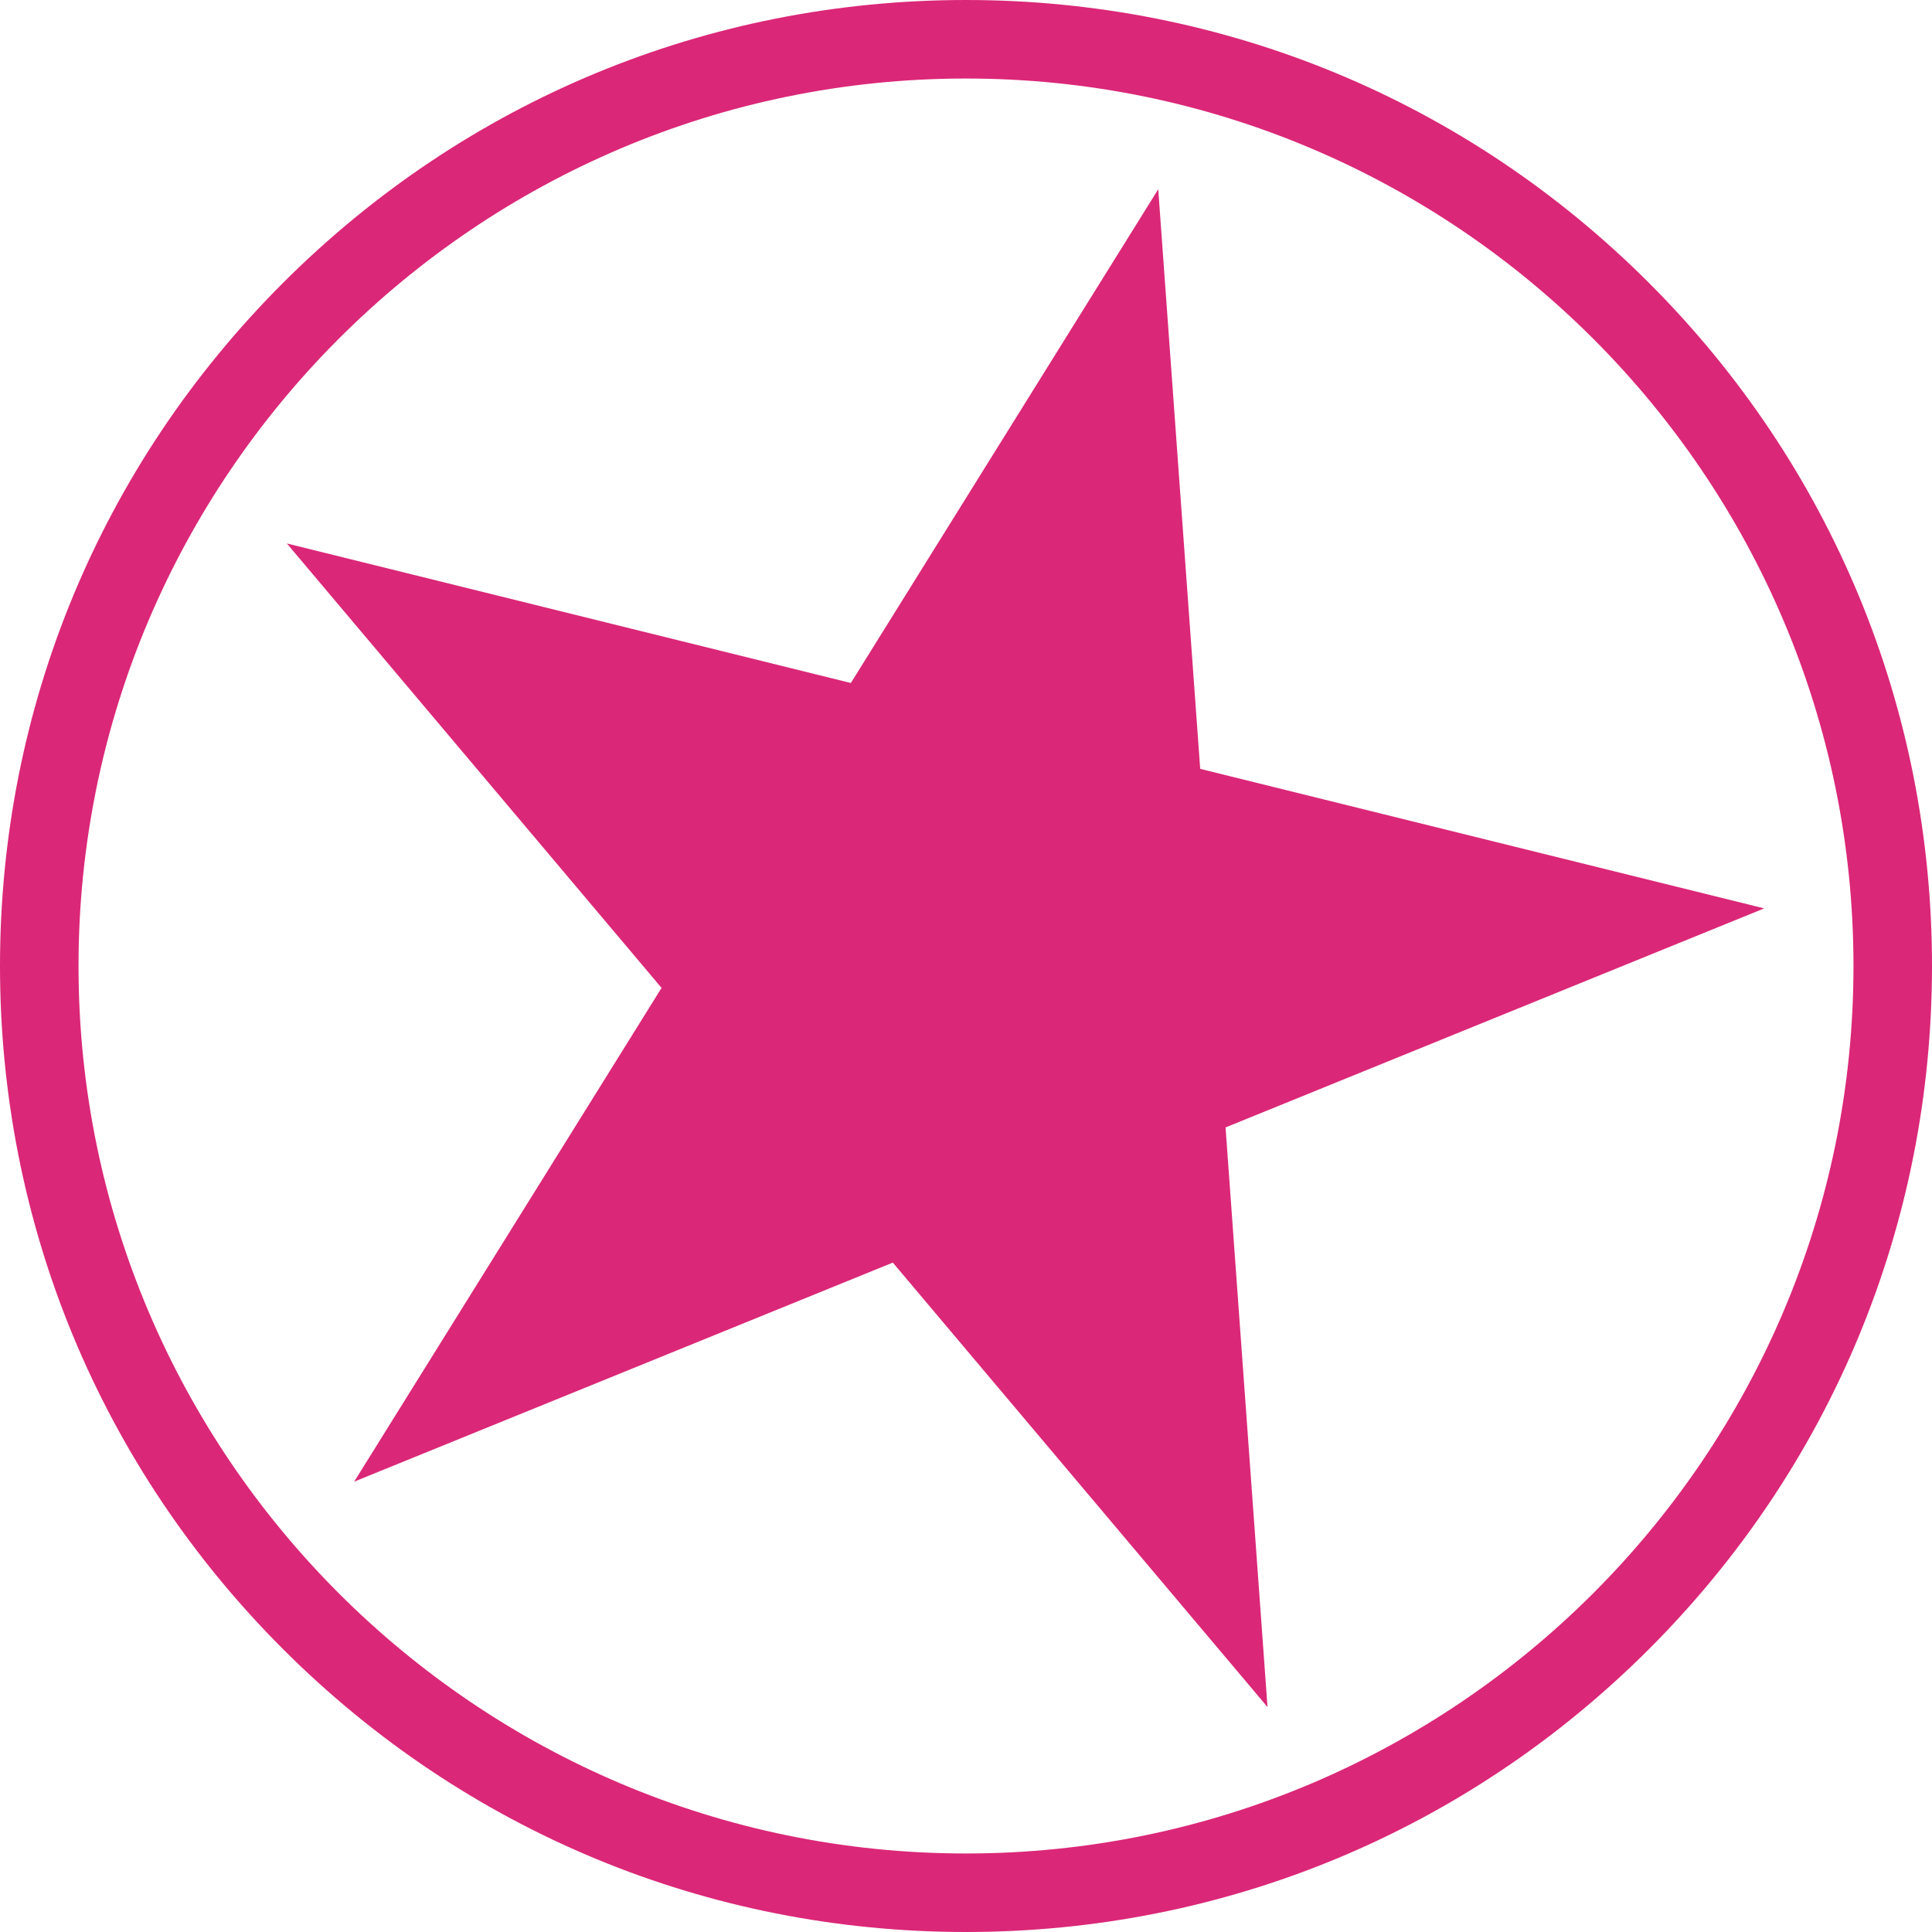
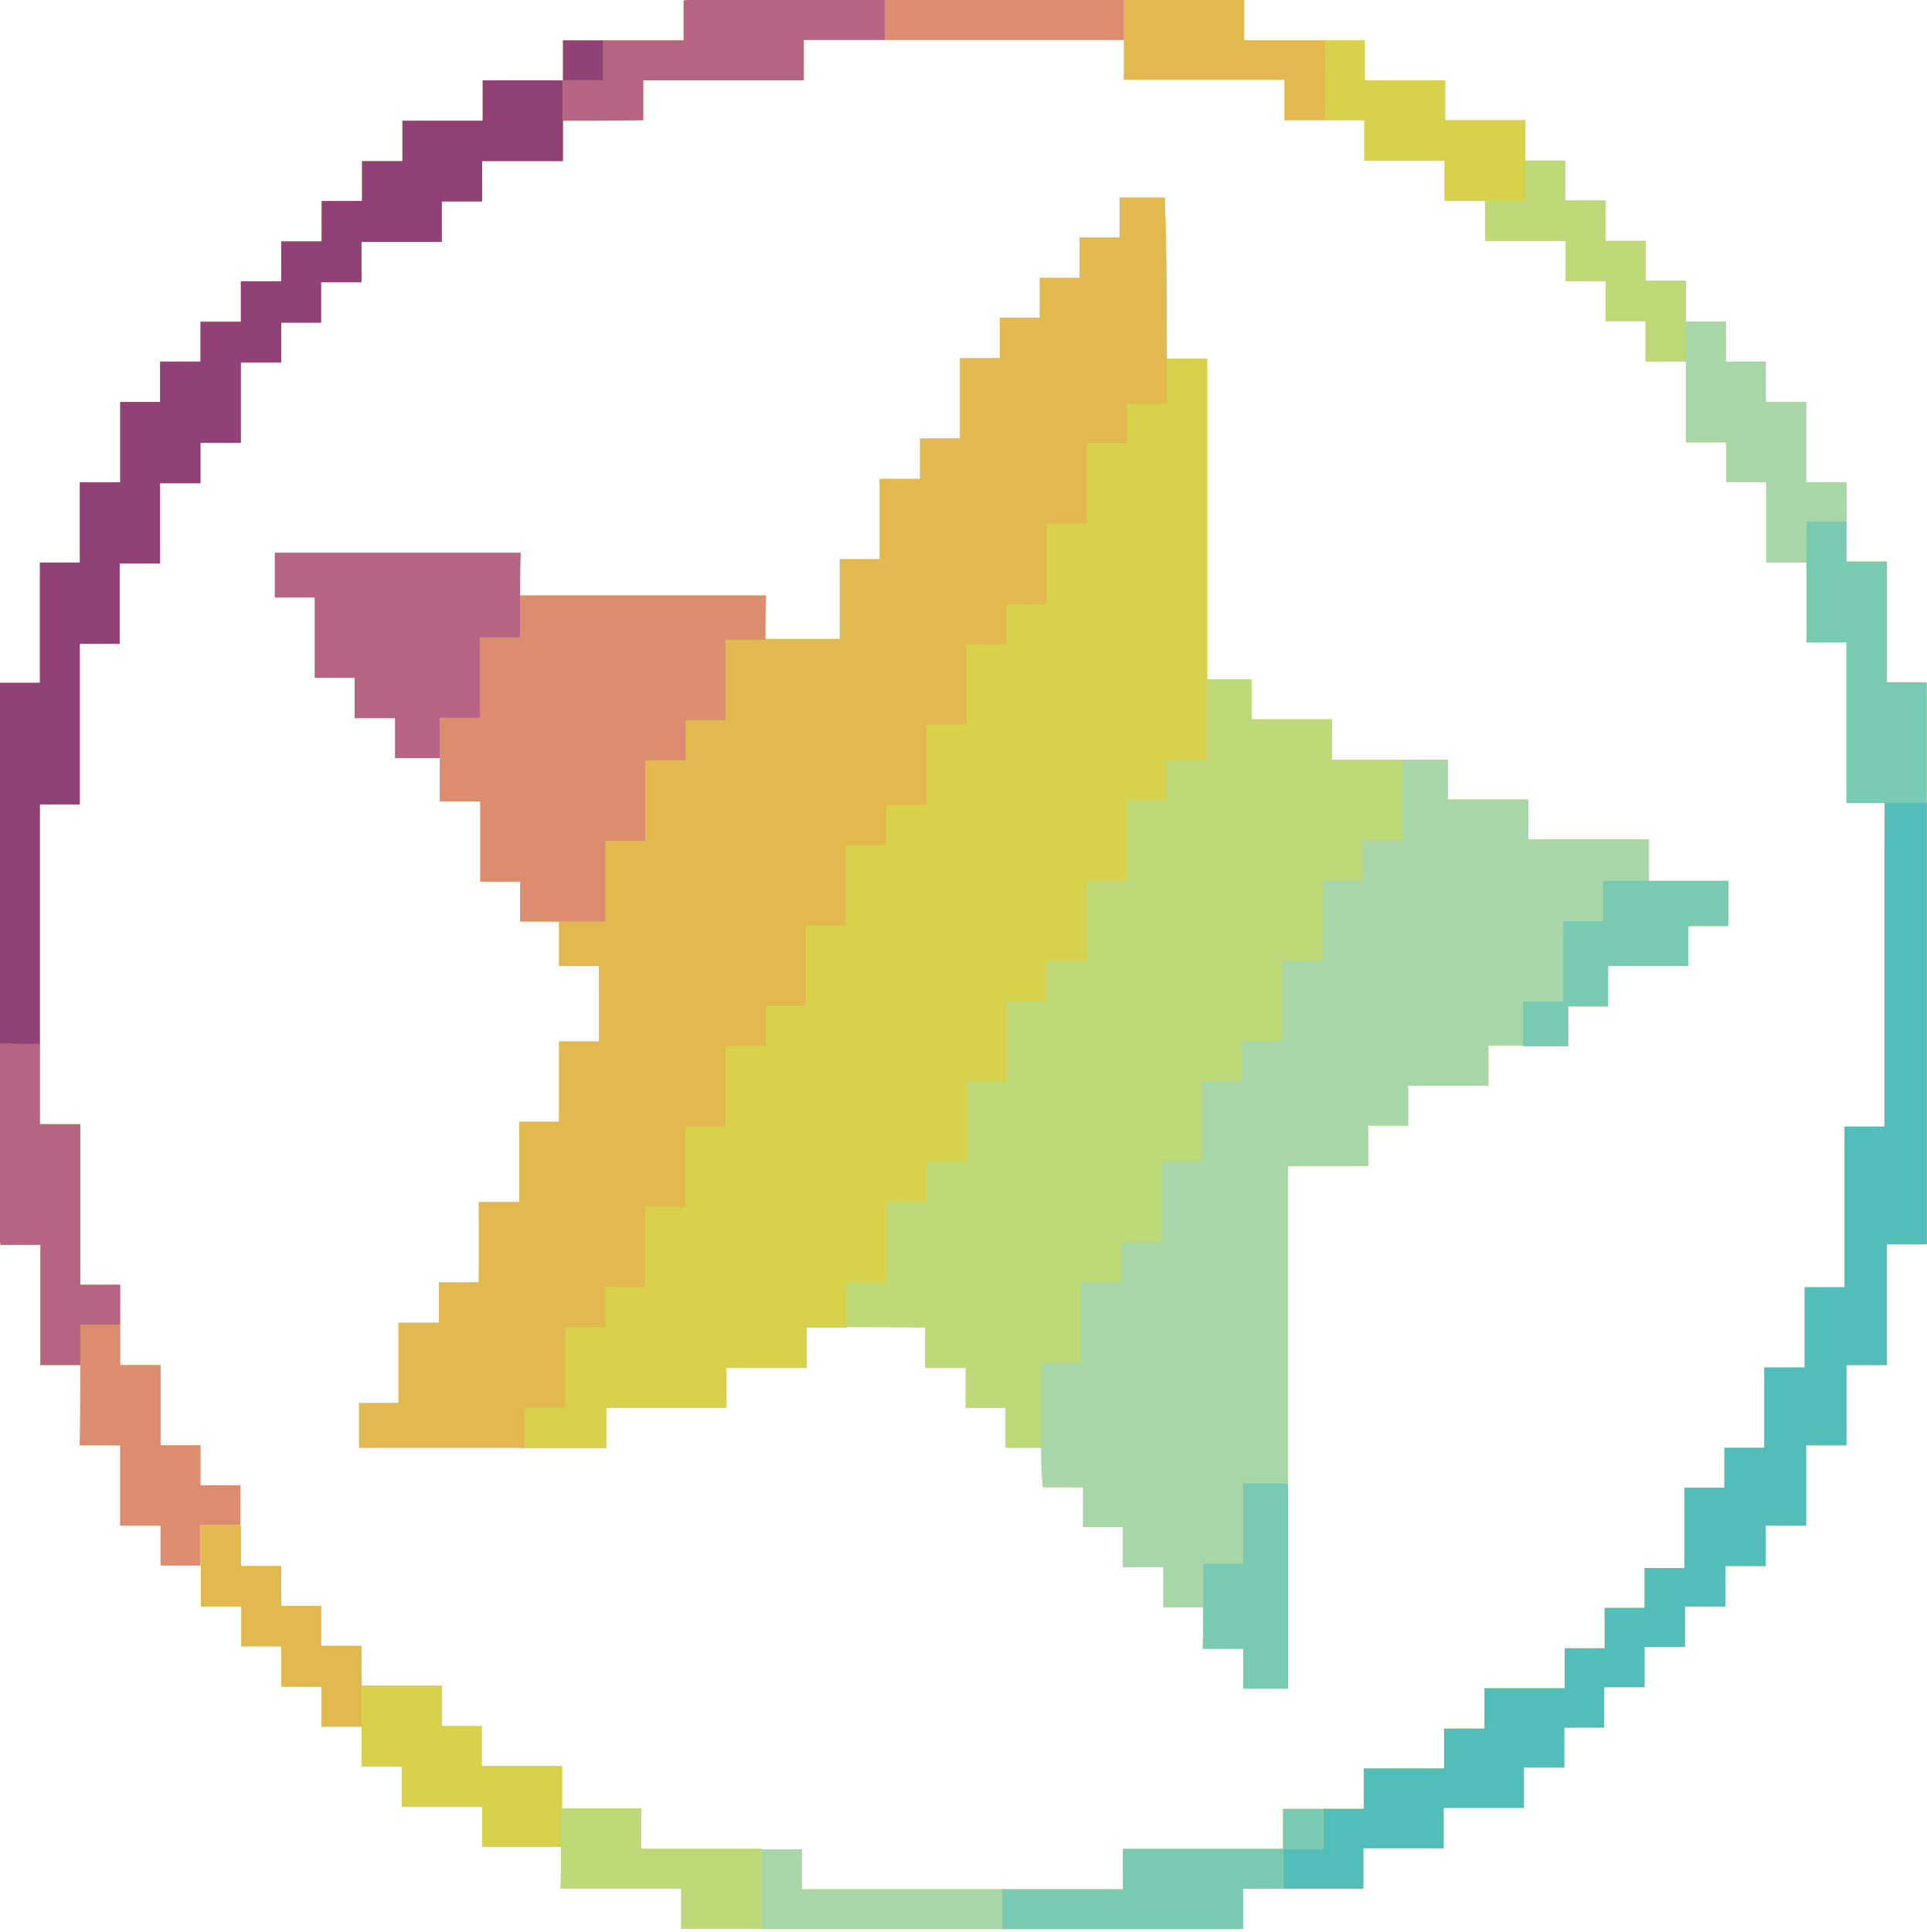
- <svg xmlns="http://www.w3.org/2000/svg" id="a" width="500" height="500" viewBox="0 0 500 500">
-   <defs>
-     <style>
-       .b {
-         fill: #db2777;
-         stroke-width: 0px;
-       }
-     </style>
-   </defs>
-   <path class="b" d="m250,500c-66.79,0-129.55-26.01-176.77-73.23C26.01,379.55,0,316.79,0,250S26.01,120.45,73.23,73.23C120.45,26.01,183.21,0,250,0s129.55,26.01,176.77,73.23c47.22,47.22,73.23,109.98,73.23,176.77s-26.01,129.55-73.23,176.77c-47.22,47.22-109.98,73.23-176.77,73.23h0Zm0-479.68c-126.64,0-229.68,103.03-229.68,229.68s103.03,229.68,229.68,229.68,229.68-103.03,229.68-229.68S376.64,20.32,250,20.32Zm-29.8,156.44l-145.96-36.11,96.97,115.02-79.55,127.78,139.4-56.69,96.97,115.02-10.86-150,139.4-56.69-145.96-36.11-10.86-150-79.55,127.78h0Z" />
+ <svg xmlns="http://www.w3.org/2000/svg" width="396" height="397" fill="none" viewBox="0 0 396 397">
+   <path fill="#D8D14B" d="M396 165v90.7h-8.2v24.8h-8.3V297h-8.3v16.5h-8.3v8.3h-8.3v8.3h-8.3v8.3H338v8.3h-8.3v8.3h-8.2v8.2h-8.3v8.3h-16.5v8.3h-16.5v8.3h-16.5v-8.2h8.3v-8.2h8.3v-8.3h16.5v-8.2h8.3v-8.3h16.5v-8.2h8.2v-8.3h8.2v-8.2h8.2v-16.5h8.2v-8.2h8.2V281h8.3v-16.5h8.2v-33h8.2v-56.6c0-3.1.04-6.8.04-9.9H396ZM99.2 16.5h16.5v16.6H99.1v8.3h-8.3v8.3H74.3V58H66v8.3h-8.2v8.2h-8.3V91h-8.3v8.3h-8.3v16.5h-8.3v16.5h-8.2v33H8.2v49.5c-2.7-.3-5.4-.3-8.2-.3v-74.2h8.2v-24.7h8.2V99.1h8.3V82.6h8.2v-8.3h8.3v-8.2h8.3v-8.3h8.3v-8.2h8.3v-8.3h8.3v-8.2h8.3v-8.3h16.5v-8.3Zm16.5-8.2v8.2h8.3V8.3h-8.3ZM99 362.9h16.5v16.6H99.1v-8.2H82.6V363h-8.3v-16.6h16.5v8.3H99v8.2ZM297 24.7v-8.2h-16.5V8.3h-8.2c0 5.5 0 10.9-.1 16.4h8.2V33h16.5v8.3h16.6V24.7H297Zm-58.2 49.5c0 2.5 0 5.08.25 7.8h-8.15v8.2h-8.2v16.5h-8.3v16.6h-8.3v8.2h-8.2V148h-8.2v16.5h-8.3v8.3h-8.3v16.5h-8.2v16.5h-8.2v8.2h-8.3v16.6h-8.3v16.5h-8.2v16.5h-8.2v8.3h-8.3v16.5h-8.3v9.2h17.5v-8.3h24.7v-8.2h16.5v-8.3h8.2v-8.2h8.2V248h8.3v-8.2h8.2v-16.5h8.2v-16.5h8.2v-8.3h8.3V182h8.2v-16.5h8.2v-8.2h8.3V73.7h-9.3v.5Z" />
+   <path fill="#D8D14B" d="M272.3 8.3v16.4H264v-8.3h-33V0h24.7v8.3h16.6ZM66 330h-8.2v-8.2h-8.3v-8.3h-8.2v16.6h8.3v8.2h8.2v8.3h8.3v8.2h8.2v-16.6H66V330ZM239.38 40.6h-9.28v8.2h-8.2v8.3h-8.2v8.2h-8.2v8.3h-8.2v16.5h-8.2v8.3h-8.3v16.5h-8.2v16.4h-24.7v16.5h-8.2v8.3h-8.3v16.5h-8.2v16.6h-8.3v9.3h8.2V214h-8.2v16.5h-8.2V247h-8.3v16.5h-8.2v8.3h-8.3v16.5h-8.1v9.2h34v-8.2h8.3v-16.5h8.3v-8.3h8.2V248h8.2v-16.5h8.3v-16.6h8.3v-8.2h8.2v-16.5h8.2v-16.5h8.3v-8.3h8.3v-16.5h8.2v-16.5h8.2v-8.2h8.3v-16.6h8.3V91.1h8.2v-8.2h8.2v-8.7c0-10.77 0-21.91-.4-33.12l-.02-.48ZM346.5 57.7v16.6h-8.3V66H330v-8.2h-8.2v-8.3h-16.5c-.1-2.8-.1-5.5-.1-8.2h8.3V33h8.2v8.2h8.3v8.3h8.2v8.2h8.3ZM131.8 379.91v-8.3h-16.5v8.3c0 2.7 0 5.5-.1 8.2H140v8.2h16.5v-16.4h-24.7ZM273.77 147.8h-16.5v-8.2h-9.2v16.6h-8.3v8.2h-8.2v16.5h-8.2v16.5h-8.3v8.3h-8.2v16.5h-8.2v16.5h-8.2v8.2h-8.3v16.6h-8.2v9.2h.5c5.19 0 10.55 0 15.7.09v8.31h8.3v8.2h8.2v8.2h9.2V281h8.2v-16.5h8.3v-8.3h8.3v-16.5h8.2v-16.5h8.3v-8.3h8.3v-16.5h8.2v-16.5h8.3v-8.3h8.3v-17.5h-16.5v-8.3Z" />
+   <path fill="#D8D14B" d="M379.5 99.1v8.2h-8.2v8.3H363V99.1h-8.2v-8.2h-8.3V66.1h8.2v8.2h8.2v8.3h8.3v16.5h8.3ZM164.8 388.21v-8.2h-8.3v16.4H206v-8.2h-41.2ZM314.1 164.3h-16.5v-8.2h-9.2v16.5h-8.3v8.3h-8.3v16.5h-8.2v16.5h-8.3v8.3H247v16.5h-8.2v16.5h-8.3v8.3h-8.3V280H214v17c0 2.72 0 5.53.3 8.16l.05.44h8.25v8.2h8.2v8.2h8.3v8.3h9.2v-8.2h8.2v-16.5h8.2v-66h16.5v-8.3h8.2v-8.2h16.5v-8.3h8.2v-8.2h8.3v-16.5h8.2v-8.3h8.3v-9.3h-24.8v-8.2ZM41.2 305.2h8.2v8.2h-8.2v8.3H33v-8.2h-8.3V297h-8.3c.1-5.5.1-11 .1-16.5v-8.3h8.2v8.3H33V297h8.2v8.2ZM181.6 0v8.2H231V0h-49.4Zm-74.7 130.56h-8.2v16.5h-8.3v17.6h8.3v16.5h8.2v8.2h17.5v-16.6h8.2v-16.5h8.3v-8.3h8.2v-16.5h8.2v-.5c0-2.82 0-5.49.1-8.08l.02-.52H106.9v8.2Z" />
+   <path fill="#D8D14B" d="M181.8 0v8.2h-16.6v8.3h-33v8.2c-5.6.1-11 .1-16.5.1v-8.3h8.3V8.3h16.5V.1c.3 0 .6-.1.8-.1h40.5ZM16.5 231H8.2v-16.5H0V255c0 .2.1.5.1.8h8.2v24.7h8.2v-8.3h8.2V264h-8.2v-33Zm39.99-108.23h8.2v16.5h8.2v8.3h8.3v8.2h9.2v-8.3h8.3v-16.5h8.2v-8.7c0-2.65 0-5.39.1-8.18l.02-.52H56.49v9.2ZM396 140.7V165h-16.5v-33h-8.2v-24.8h8.2v8.2h8.3v24.8h8.1c.1.2.1.3.1.5ZM230.8 379.91v8.3H206v8.2h48.6c.3 0 .5-.1.9-.1v-8.2h8.2v-8.2h-32.9Zm32.9 0h8.3v-8.2h-8.3v8.2ZM255.5 347h9.2v-42.2h-9.2v16.5h-8.2v8.7c0 2.82 0 5.49-.1 8.28l-.02.52h8.32v8.2Zm74-157.7h-8.2v16.5H313v9.2h9.3v-8.2h8.2v-8.3H347v-8.2h8.2V181h-25.7v8.3Z" />
+   <path fill="#53BDB9" d="M396 165v90.7h-8.2v24.8h-8.3V297h-8.3v16.5h-8.3v8.3h-8.3v8.3h-8.3v8.3H338v8.3h-8.3v8.3h-8.2v8.2h-8.3v8.3h-16.5v8.3h-16.5v8.3h-16.5v-8.2h8.3v-8.2h8.3v-8.3h16.5v-8.2h8.3v-8.3h16.5v-8.2h8.2v-8.3h8.2v-8.2h8.2v-16.5h8.2v-8.2h8.2V281h8.3v-16.5h8.2v-33h8.2v-56.6c0-3.1.04-6.8.04-9.9H396Z" />
+   <path fill="#904175" d="M99.2 16.5h16.5v16.6H99.1v8.3h-8.3v8.3H74.3V58H66v8.3h-8.2v8.2h-8.3V91h-8.3v8.3h-8.3v16.5h-8.3v16.5h-8.2v33H8.2v49.5c-2.7-.3-5.4-.3-8.2-.3v-74.2h8.2v-24.7h8.2V99.1h8.3V82.6h8.2v-8.3h8.3v-8.2h8.3v-8.3h8.3v-8.2h8.3v-8.3h8.3v-8.2h8.3v-8.3h16.5v-8.3Zm16.5-8.2v8.2h8.3V8.3h-8.3Z" />
+   <path fill="#D8D14B" d="M99 362.9h16.5v16.6H99.1v-8.2H82.6V363h-8.3v-16.6h16.5v8.3H99v8.2ZM297 24.7v-8.2h-16.5V8.3h-8.2c0 5.5 0 10.9-.1 16.4h8.2V33h16.5v8.3h16.6V24.7H297Zm-58.2 49.5c0 2.5 0 5.08.25 7.8h-8.15v8.2h-8.2v16.5h-8.3v16.6h-8.3v8.2h-8.2V148h-8.2v16.5h-8.3v8.3h-8.3v16.5h-8.2v16.5h-8.2v8.2h-8.3v16.6h-8.3v16.5h-8.2v16.5h-8.2v8.3h-8.3v16.5h-8.3v9.2h17.5v-8.3h24.7v-8.2h16.5v-8.3h8.2v-8.2h8.2V248h8.3v-8.2h8.2v-16.5h8.2v-16.5h8.2v-8.3h8.3V182h8.2v-16.5h8.2v-8.2h8.3V73.7h-9.3v.5Z" />
+   <path fill="#E2B94E" d="M272.3 8.3v16.4H264v-8.3h-33V0h24.7v8.3h16.6ZM66 330h-8.2v-8.2h-8.3v-8.3h-8.2v16.6h8.3v8.2h8.2v8.3h8.3v8.2h8.2v-16.6H66V330ZM239.38 40.6h-9.28v8.2h-8.2v8.3h-8.2v8.2h-8.2v8.3h-8.2v16.5h-8.2v8.3h-8.3v16.5h-8.2v16.4h-24.7v16.5h-8.2v8.3h-8.3v16.5h-8.2v16.6h-8.3v9.3h8.2V214h-8.2v16.5h-8.2V247h-8.3v16.5h-8.2v8.3h-8.3v16.5h-8.1v9.2h34v-8.2h8.3v-16.5h8.3v-8.3h8.2V248h8.2v-16.5h8.3v-16.6h8.3v-8.2h8.2v-16.5h8.2v-16.5h8.3v-8.3h8.3v-16.5h8.2v-16.5h8.2v-8.2h8.3v-16.6h8.3V91.1h8.2v-8.2h8.2v-8.7c0-10.77 0-21.91-.4-33.12l-.02-.48Z" />
+   <path fill="#BED977" d="M346.5 57.7v16.6h-8.3V66H330v-8.2h-8.2v-8.3h-16.5c-.1-2.8-.1-5.5-.1-8.2h8.3V33h8.2v8.2h8.3v8.3h8.2v8.2h8.3ZM131.8 379.91v-8.3h-16.5v8.3c0 2.7 0 5.5-.1 8.2H140v8.2h16.5v-16.4h-24.7ZM273.77 147.8h-16.5v-8.2h-9.2v16.6h-8.3v8.2h-8.2v16.5h-8.2v16.5h-8.3v8.3h-8.2v16.5h-8.2v16.5h-8.2v8.2h-8.3v16.6h-8.2v9.2h.5c5.19 0 10.55 0 15.7.09v8.31h8.3v8.2h8.2v8.2h9.2V281h8.2v-16.5h8.3v-8.3h8.3v-16.5h8.2v-16.5h8.3v-8.3h8.3v-16.5h8.2v-16.5h8.3v-8.3h8.3v-17.5h-16.5v-8.3Z" />
+   <path fill="#A7D6A8" d="M379.5 99.1v8.2h-8.2v8.3H363V99.1h-8.2v-8.2h-8.3V66.1h8.2v8.2h8.2v8.3h8.3v16.5h8.3ZM164.8 388.21v-8.2h-8.3v16.4H206v-8.2h-41.2ZM314.1 164.3h-16.5v-8.2h-9.2v16.5h-8.3v8.3h-8.3v16.5h-8.2v16.5h-8.3v8.3H247v16.5h-8.2v16.5h-8.3v8.3h-8.3V280H214v17c0 2.72 0 5.53.3 8.16l.05.44h8.25v8.2h8.2v8.2h8.3v8.3h9.2v-8.2h8.2v-16.5h8.2v-66h16.5v-8.3h8.2v-8.2h16.5v-8.3h8.2v-8.2h8.3v-16.5h8.2v-8.3h8.3v-9.3h-24.8v-8.2Z" />
+   <path fill="#DC8D6F" d="M41.2 305.2h8.2v8.2h-8.2v8.3H33v-8.2h-8.3V297h-8.3c.1-5.5.1-11 .1-16.5v-8.3h8.2v8.3H33V297h8.2v8.2ZM181.6 0v8.2H231V0h-49.4Zm-74.7 130.56h-8.2v16.5h-8.3v17.6h8.3v16.5h8.2v8.2h17.5v-16.6h8.2v-16.5h8.3v-8.3h8.2v-16.5h8.2v-.5c0-2.82 0-5.49.1-8.08l.02-.52H106.9v8.2Z" />
+   <path fill="#B76384" d="M181.8 0v8.2h-16.6v8.3h-33v8.2c-5.6.1-11 .1-16.5.1v-8.3h8.3V8.3h16.5V.1c.3 0 .6-.1.8-.1h40.5ZM16.5 231H8.2v-16.5H0V255c0 .2.1.5.1.8h8.2v24.7h8.2v-8.3h8.2V264h-8.2v-33Zm39.99-108.23h8.2v16.5h8.2v8.3h8.3v8.2h9.2v-8.3h8.3v-16.5h8.2v-8.7c0-2.65 0-5.39.1-8.18l.02-.52H56.49v9.2Z" />
+   <path fill="#78CAB3" d="M396 140.7V165h-16.5v-33h-8.2v-24.8h8.2v8.2h8.3v24.8h8.1c.1.2.1.3.1.5ZM230.8 379.91v8.3H206v8.2h48.6c.3 0 .5-.1.9-.1v-8.2h8.2v-8.2h-32.9Zm32.9 0h8.3v-8.2h-8.3v8.2ZM255.5 347h9.2v-42.2h-9.2v16.5h-8.2v8.7c0 2.82 0 5.49-.1 8.28l-.02.52h8.32v8.2Zm74-157.7h-8.2v16.5H313v9.2h9.3v-8.2h8.2v-8.3H347v-8.2h8.2V181h-25.7v8.3Z" />
</svg>
